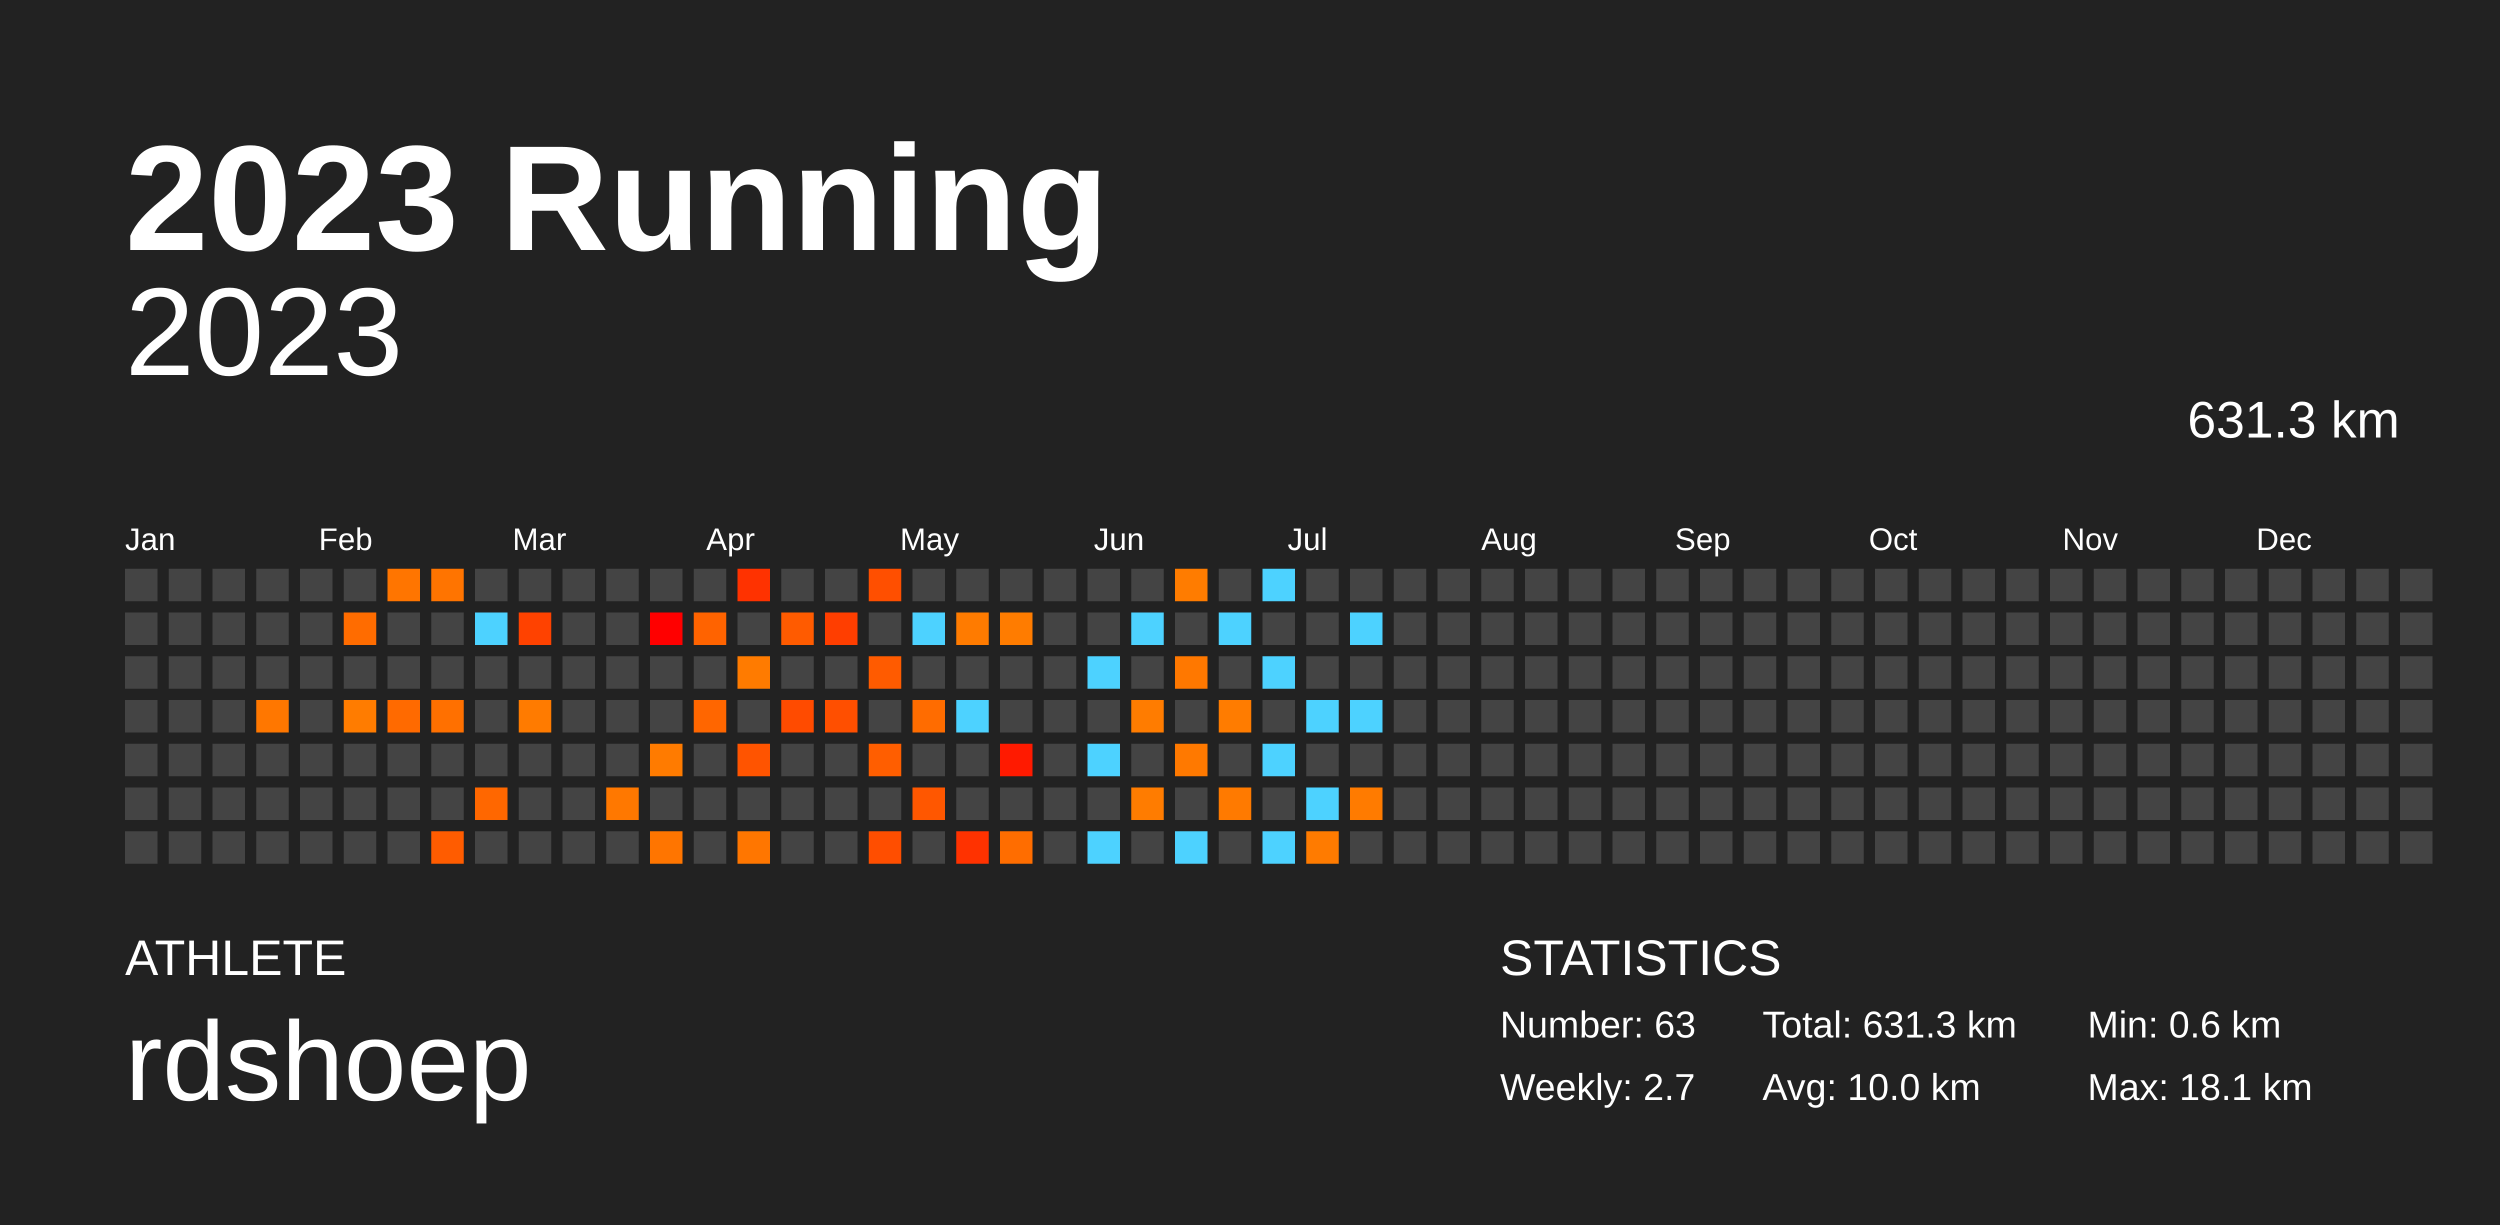
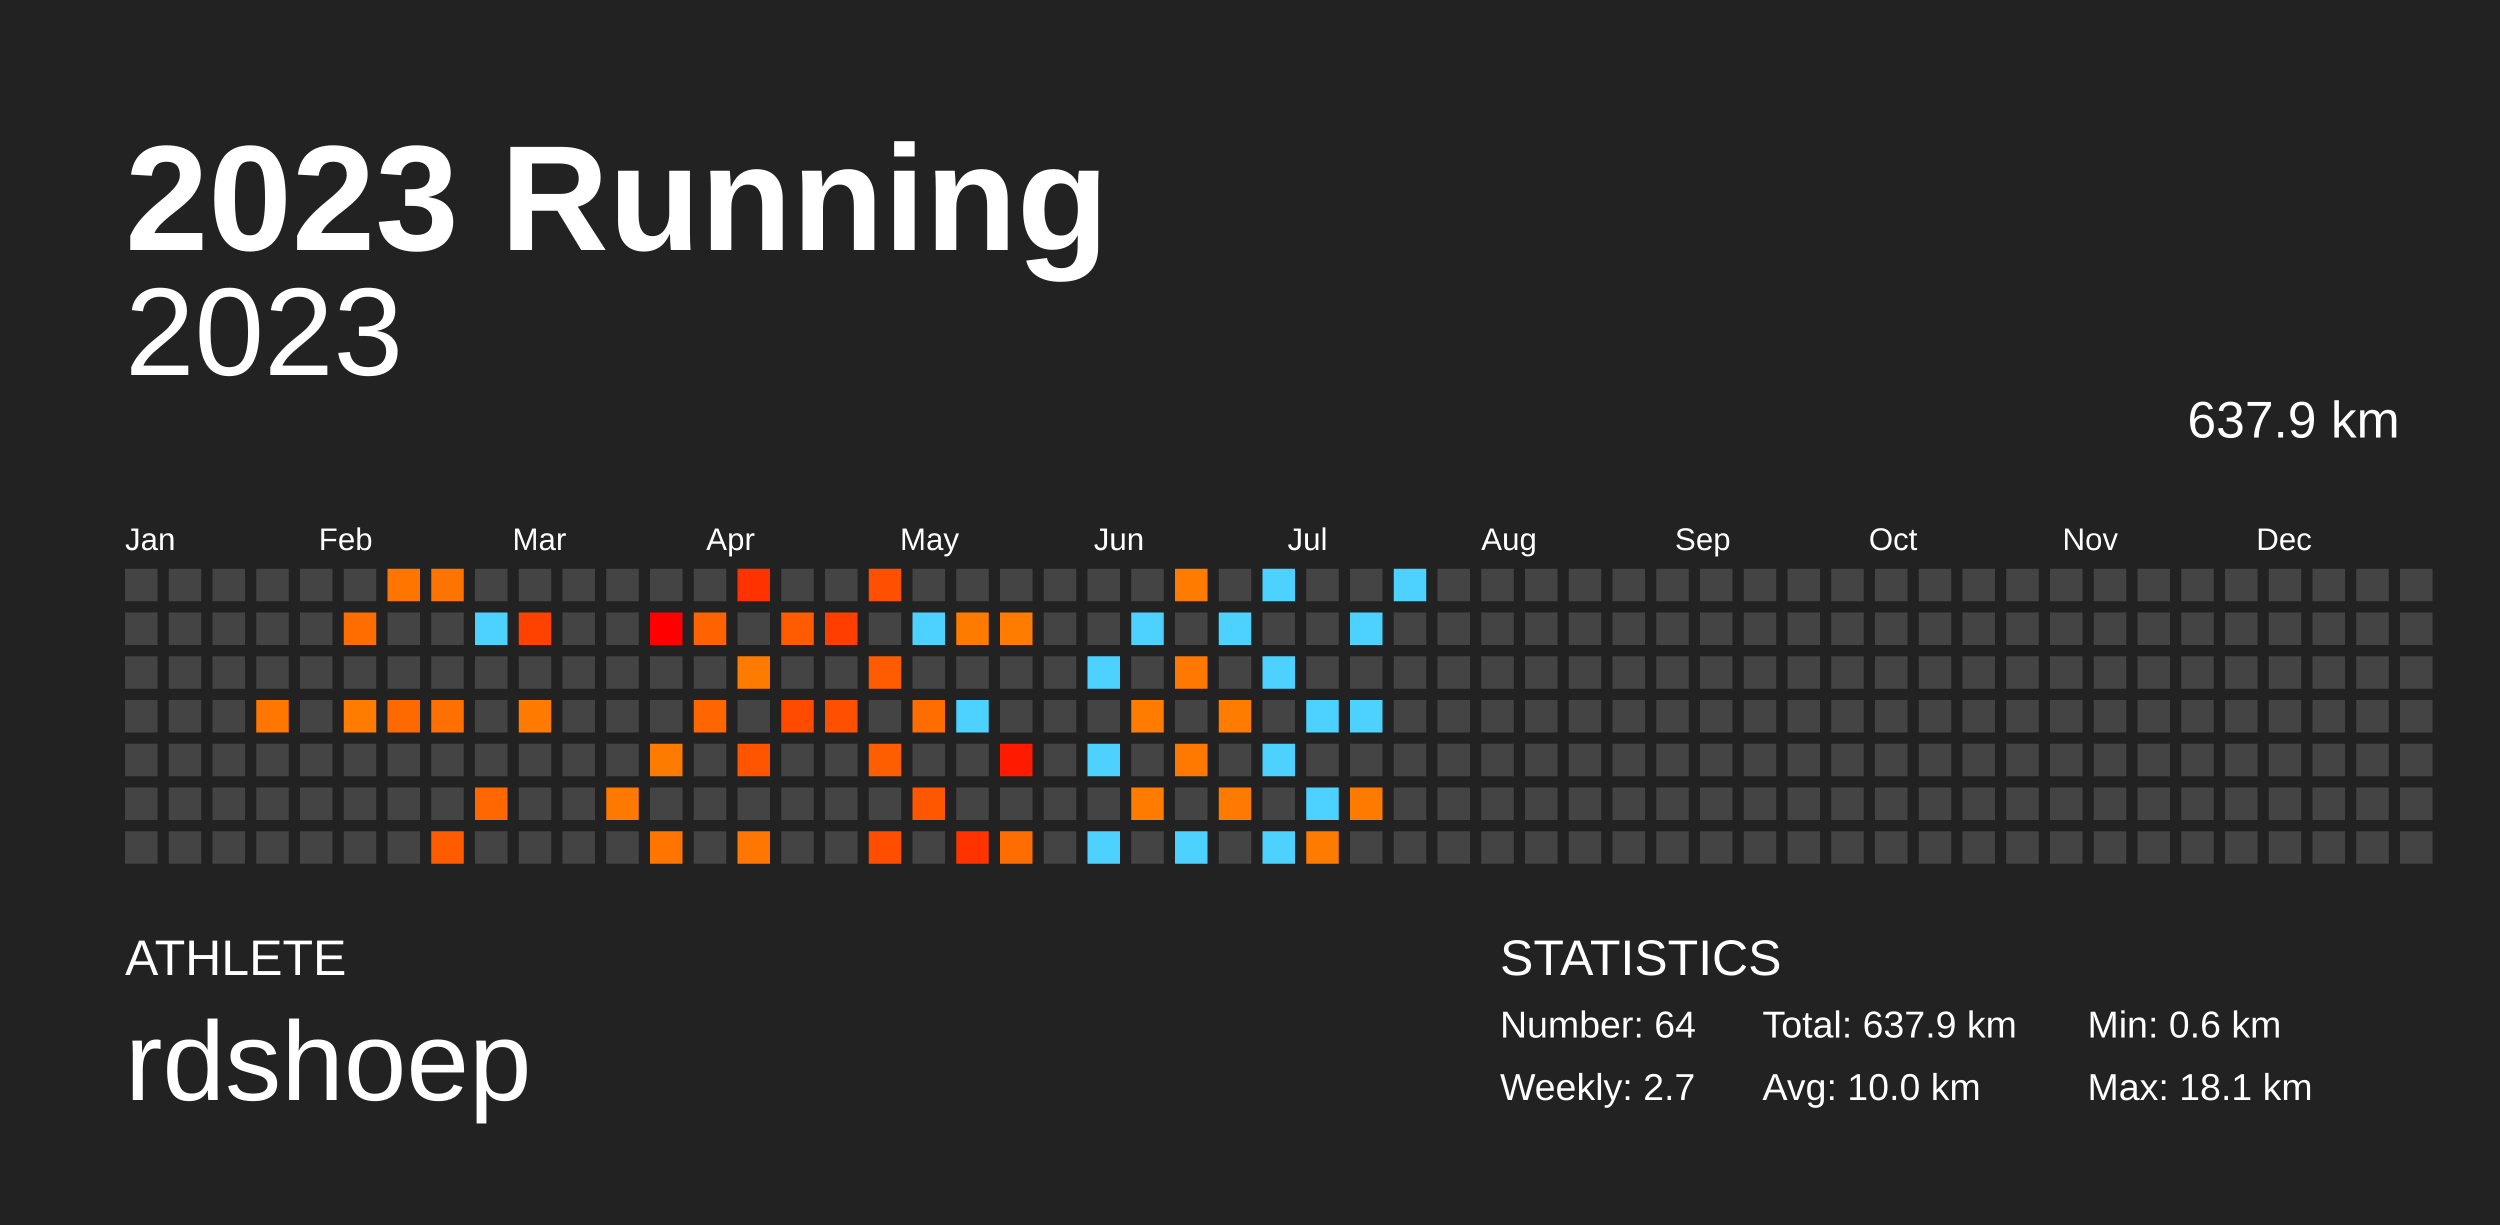
<svg xmlns="http://www.w3.org/2000/svg" baseProfile="full" height="98mm" version="1.1" viewBox="0,0,200,98" width="200mm">
  <defs />
  <rect fill="#222222" height="98" width="200" x="0" y="0" />
  <text fill="#FFFFFF" style="font-size:12px; font-family:Arial; font-weight:bold;" x="10" y="20">2023 Running</text>
  <text fill="#FFFFFF" style="font-size:4px; font-family:Arial" x="10" y="78">ATHLETE</text>
  <text fill="#FFFFFF" style="font-size:9px; font-family:Arial" x="10" y="88">rdshoep</text>
  <text fill="#FFFFFF" style="font-size:4px; font-family:Arial" x="120" y="78">STATISTICS</text>
-   <text fill="#FFFFFF" style="font-size:3px; font-family:Arial" x="120" y="83">Number: 63</text>
+   <text fill="#FFFFFF" style="font-size:3px; font-family:Arial" x="120" y="83">Number: 64</text>
  <text fill="#FFFFFF" style="font-size:3px; font-family:Arial" x="120" y="88">Weekly: 2.7</text>
-   <text fill="#FFFFFF" style="font-size:3px; font-family:Arial" x="141" y="83">Total: 631.3 km</text>
+   <text fill="#FFFFFF" style="font-size:3px; font-family:Arial" x="141" y="83">Total: 637.9 km</text>
  <text fill="#FFFFFF" style="font-size:3px; font-family:Arial" x="141" y="88">Avg: 10.0 km</text>
  <text fill="#FFFFFF" style="font-size:3px; font-family:Arial" x="167" y="83">Min: 0.6 km</text>
  <text fill="#FFFFFF" style="font-size:3px; font-family:Arial" x="167" y="88">Max: 18.1 km</text>
  <text alignment-baseline="hanging" fill="#FFFFFF" style="font-size:10.0px; font-family:Arial;" x="10" y="30">2023</text>
-   <text alignment-baseline="hanging" fill="#FFFFFF" style="font-size:4.125px; font-family:Arial;" x="175" y="35">631.3 km</text>
+   <text alignment-baseline="hanging" fill="#FFFFFF" style="font-size:4.125px; font-family:Arial;" x="175" y="35">637.9 km</text>
  <text fill="#FFFFFF" style="font-size:2.5px; font-family:Arial" x="10.0" y="44">Jan</text>
  <text fill="#FFFFFF" style="font-size:2.5px; font-family:Arial" x="25.5" y="44">Feb</text>
  <text fill="#FFFFFF" style="font-size:2.5px; font-family:Arial" x="41.0" y="44">Mar</text>
  <text fill="#FFFFFF" style="font-size:2.5px; font-family:Arial" x="56.5" y="44">Apr</text>
  <text fill="#FFFFFF" style="font-size:2.5px; font-family:Arial" x="72.0" y="44">May</text>
  <text fill="#FFFFFF" style="font-size:2.5px; font-family:Arial" x="87.5" y="44">Jun</text>
  <text fill="#FFFFFF" style="font-size:2.5px; font-family:Arial" x="103.0" y="44">Jul</text>
  <text fill="#FFFFFF" style="font-size:2.5px; font-family:Arial" x="118.5" y="44">Aug</text>
  <text fill="#FFFFFF" style="font-size:2.5px; font-family:Arial" x="134.0" y="44">Sep</text>
  <text fill="#FFFFFF" style="font-size:2.5px; font-family:Arial" x="149.5" y="44">Oct</text>
  <text fill="#FFFFFF" style="font-size:2.5px; font-family:Arial" x="165.0" y="44">Nov</text>
  <text fill="#FFFFFF" style="font-size:2.5px; font-family:Arial" x="180.5" y="44">Dec</text>
  <rect fill="#444444" height="2.6" width="2.6" x="10.0" y="45.5" />
  <rect fill="#444444" height="2.6" width="2.6" x="10.0" y="49.0" />
  <rect fill="#444444" height="2.6" width="2.6" x="10.0" y="52.5" />
  <rect fill="#444444" height="2.6" width="2.6" x="10.0" y="56.0" />
  <rect fill="#444444" height="2.6" width="2.6" x="10.0" y="59.5" />
  <rect fill="#444444" height="2.6" width="2.6" x="10.0" y="63.0" />
  <rect fill="#444444" height="2.6" width="2.6" x="10.0" y="66.5" />
  <rect fill="#444444" height="2.6" width="2.6" x="13.5" y="45.5" />
  <rect fill="#444444" height="2.6" width="2.6" x="13.5" y="49.0" />
  <rect fill="#444444" height="2.6" width="2.6" x="13.5" y="52.5" />
  <rect fill="#444444" height="2.6" width="2.6" x="13.5" y="56.0" />
  <rect fill="#444444" height="2.6" width="2.6" x="13.5" y="59.5" />
  <rect fill="#444444" height="2.6" width="2.6" x="13.5" y="63.0" />
  <rect fill="#444444" height="2.6" width="2.6" x="13.5" y="66.5" />
  <rect fill="#444444" height="2.6" width="2.6" x="17.0" y="45.5" />
  <rect fill="#444444" height="2.6" width="2.6" x="17.0" y="49.0" />
  <rect fill="#444444" height="2.6" width="2.6" x="17.0" y="52.5" />
  <rect fill="#444444" height="2.6" width="2.6" x="17.0" y="56.0" />
  <rect fill="#444444" height="2.6" width="2.6" x="17.0" y="59.5" />
  <rect fill="#444444" height="2.6" width="2.6" x="17.0" y="63.0" />
  <rect fill="#444444" height="2.6" width="2.6" x="17.0" y="66.5" />
  <rect fill="#444444" height="2.6" width="2.6" x="20.5" y="45.5" />
  <rect fill="#444444" height="2.6" width="2.6" x="20.5" y="49.0" />
  <rect fill="#444444" height="2.6" width="2.6" x="20.5" y="52.5" />
  <rect fill="#ff7700" height="2.6" width="2.6" x="20.5" y="56.0" />
  <rect fill="#444444" height="2.6" width="2.6" x="20.5" y="59.5" />
  <rect fill="#444444" height="2.6" width="2.6" x="20.5" y="63.0" />
  <rect fill="#444444" height="2.6" width="2.6" x="20.5" y="66.5" />
  <rect fill="#444444" height="2.6" width="2.6" x="24.0" y="45.5" />
  <rect fill="#444444" height="2.6" width="2.6" x="24.0" y="49.0" />
  <rect fill="#444444" height="2.6" width="2.6" x="24.0" y="52.5" />
  <rect fill="#444444" height="2.6" width="2.6" x="24.0" y="56.0" />
  <rect fill="#444444" height="2.6" width="2.6" x="24.0" y="59.5" />
  <rect fill="#444444" height="2.6" width="2.6" x="24.0" y="63.0" />
  <rect fill="#444444" height="2.6" width="2.6" x="24.0" y="66.5" />
  <rect fill="#444444" height="2.6" width="2.6" x="27.5" y="45.5" />
  <rect fill="#ff6c00" height="2.6" width="2.6" x="27.5" y="49.0" />
  <rect fill="#444444" height="2.6" width="2.6" x="27.5" y="52.5" />
  <rect fill="#ff7c00" height="2.6" width="2.6" x="27.5" y="56.0" />
  <rect fill="#444444" height="2.6" width="2.6" x="27.5" y="59.5" />
  <rect fill="#444444" height="2.6" width="2.6" x="27.5" y="63.0" />
  <rect fill="#444444" height="2.6" width="2.6" x="27.5" y="66.5" />
  <rect fill="#ff7500" height="2.6" width="2.6" x="31.0" y="45.5" />
  <rect fill="#444444" height="2.6" width="2.6" x="31.0" y="49.0" />
  <rect fill="#444444" height="2.6" width="2.6" x="31.0" y="52.5" />
  <rect fill="#ff6a00" height="2.6" width="2.6" x="31.0" y="56.0" />
  <rect fill="#444444" height="2.6" width="2.6" x="31.0" y="59.5" />
  <rect fill="#444444" height="2.6" width="2.6" x="31.0" y="63.0" />
  <rect fill="#444444" height="2.6" width="2.6" x="31.0" y="66.5" />
  <rect fill="#ff7400" height="2.6" width="2.6" x="34.5" y="45.5" />
  <rect fill="#444444" height="2.6" width="2.6" x="34.5" y="49.0" />
  <rect fill="#444444" height="2.6" width="2.6" x="34.5" y="52.5" />
  <rect fill="#ff7000" height="2.6" width="2.6" x="34.5" y="56.0" />
  <rect fill="#444444" height="2.6" width="2.6" x="34.5" y="59.5" />
  <rect fill="#444444" height="2.6" width="2.6" x="34.5" y="63.0" />
  <rect fill="#ff5c00" height="2.6" width="2.6" x="34.5" y="66.5" />
  <rect fill="#444444" height="2.6" width="2.6" x="38.0" y="45.5" />
  <rect fill="#4dd2ff" height="2.6" width="2.6" x="38.0" y="49.0" />
  <rect fill="#444444" height="2.6" width="2.6" x="38.0" y="52.5" />
  <rect fill="#444444" height="2.6" width="2.6" x="38.0" y="56.0" />
  <rect fill="#444444" height="2.6" width="2.6" x="38.0" y="59.5" />
  <rect fill="#ff6700" height="2.6" width="2.6" x="38.0" y="63.0" />
  <rect fill="#444444" height="2.6" width="2.6" x="38.0" y="66.5" />
  <rect fill="#444444" height="2.6" width="2.6" x="41.5" y="45.5" />
  <rect fill="#ff4200" height="2.6" width="2.6" x="41.5" y="49.0" />
  <rect fill="#444444" height="2.6" width="2.6" x="41.5" y="52.5" />
  <rect fill="#ff7b00" height="2.6" width="2.6" x="41.5" y="56.0" />
  <rect fill="#444444" height="2.6" width="2.6" x="41.5" y="59.5" />
  <rect fill="#444444" height="2.6" width="2.6" x="41.5" y="63.0" />
  <rect fill="#444444" height="2.6" width="2.6" x="41.5" y="66.5" />
  <rect fill="#444444" height="2.6" width="2.6" x="45.0" y="45.5" />
  <rect fill="#444444" height="2.6" width="2.6" x="45.0" y="49.0" />
  <rect fill="#444444" height="2.6" width="2.6" x="45.0" y="52.5" />
  <rect fill="#444444" height="2.6" width="2.6" x="45.0" y="56.0" />
  <rect fill="#444444" height="2.6" width="2.6" x="45.0" y="59.5" />
  <rect fill="#444444" height="2.6" width="2.6" x="45.0" y="63.0" />
  <rect fill="#444444" height="2.6" width="2.6" x="45.0" y="66.5" />
  <rect fill="#444444" height="2.6" width="2.6" x="48.5" y="45.5" />
  <rect fill="#444444" height="2.6" width="2.6" x="48.5" y="49.0" />
  <rect fill="#444444" height="2.6" width="2.6" x="48.5" y="52.5" />
  <rect fill="#444444" height="2.6" width="2.6" x="48.5" y="56.0" />
  <rect fill="#444444" height="2.6" width="2.6" x="48.5" y="59.5" />
  <rect fill="#ff7800" height="2.6" width="2.6" x="48.5" y="63.0" />
  <rect fill="#444444" height="2.6" width="2.6" x="48.5" y="66.5" />
  <rect fill="#444444" height="2.6" width="2.6" x="52.0" y="45.5" />
  <rect fill="#ff0000" height="2.6" width="2.6" x="52.0" y="49.0" />
  <rect fill="#444444" height="2.6" width="2.6" x="52.0" y="52.5" />
  <rect fill="#444444" height="2.6" width="2.6" x="52.0" y="56.0" />
  <rect fill="#ff7b00" height="2.6" width="2.6" x="52.0" y="59.5" />
  <rect fill="#444444" height="2.6" width="2.6" x="52.0" y="63.0" />
  <rect fill="#ff7500" height="2.6" width="2.6" x="52.0" y="66.5" />
  <rect fill="#444444" height="2.6" width="2.6" x="55.5" y="45.5" />
  <rect fill="#ff6300" height="2.6" width="2.6" x="55.5" y="49.0" />
  <rect fill="#444444" height="2.6" width="2.6" x="55.5" y="52.5" />
  <rect fill="#ff6600" height="2.6" width="2.6" x="55.5" y="56.0" />
  <rect fill="#444444" height="2.6" width="2.6" x="55.5" y="59.5" />
  <rect fill="#444444" height="2.6" width="2.6" x="55.5" y="63.0" />
  <rect fill="#444444" height="2.6" width="2.6" x="55.5" y="66.5" />
  <rect fill="#ff3200" height="2.6" width="2.6" x="59.0" y="45.5" />
  <rect fill="#444444" height="2.6" width="2.6" x="59.0" y="49.0" />
  <rect fill="#ff7b00" height="2.6" width="2.6" x="59.0" y="52.5" />
  <rect fill="#444444" height="2.6" width="2.6" x="59.0" y="56.0" />
  <rect fill="#ff5400" height="2.6" width="2.6" x="59.0" y="59.5" />
  <rect fill="#444444" height="2.6" width="2.6" x="59.0" y="63.0" />
  <rect fill="#ff7600" height="2.6" width="2.6" x="59.0" y="66.5" />
  <rect fill="#444444" height="2.6" width="2.6" x="62.5" y="45.5" />
  <rect fill="#ff5b00" height="2.6" width="2.6" x="62.5" y="49.0" />
  <rect fill="#444444" height="2.6" width="2.6" x="62.5" y="52.5" />
  <rect fill="#ff4b00" height="2.6" width="2.6" x="62.5" y="56.0" />
  <rect fill="#444444" height="2.6" width="2.6" x="62.5" y="59.5" />
  <rect fill="#444444" height="2.6" width="2.6" x="62.5" y="63.0" />
  <rect fill="#444444" height="2.6" width="2.6" x="62.5" y="66.5" />
  <rect fill="#444444" height="2.6" width="2.6" x="66.0" y="45.5" />
  <rect fill="#ff3e00" height="2.6" width="2.6" x="66.0" y="49.0" />
  <rect fill="#444444" height="2.6" width="2.6" x="66.0" y="52.5" />
  <rect fill="#ff4f00" height="2.6" width="2.6" x="66.0" y="56.0" />
  <rect fill="#444444" height="2.6" width="2.6" x="66.0" y="59.5" />
  <rect fill="#444444" height="2.6" width="2.6" x="66.0" y="63.0" />
  <rect fill="#444444" height="2.6" width="2.6" x="66.0" y="66.5" />
  <rect fill="#ff4f00" height="2.6" width="2.6" x="69.5" y="45.5" />
  <rect fill="#444444" height="2.6" width="2.6" x="69.5" y="49.0" />
  <rect fill="#ff5b00" height="2.6" width="2.6" x="69.5" y="52.5" />
  <rect fill="#444444" height="2.6" width="2.6" x="69.5" y="56.0" />
  <rect fill="#ff5e00" height="2.6" width="2.6" x="69.5" y="59.5" />
  <rect fill="#444444" height="2.6" width="2.6" x="69.5" y="63.0" />
  <rect fill="#ff4e00" height="2.6" width="2.6" x="69.5" y="66.5" />
  <rect fill="#444444" height="2.6" width="2.6" x="73.0" y="45.5" />
  <rect fill="#4dd2ff" height="2.6" width="2.6" x="73.0" y="49.0" />
  <rect fill="#444444" height="2.6" width="2.6" x="73.0" y="52.5" />
  <rect fill="#ff6c00" height="2.6" width="2.6" x="73.0" y="56.0" />
  <rect fill="#444444" height="2.6" width="2.6" x="73.0" y="59.5" />
  <rect fill="#ff5700" height="2.6" width="2.6" x="73.0" y="63.0" />
  <rect fill="#444444" height="2.6" width="2.6" x="73.0" y="66.5" />
  <rect fill="#444444" height="2.6" width="2.6" x="76.5" y="45.5" />
  <rect fill="#ff7b00" height="2.6" width="2.6" x="76.5" y="49.0" />
  <rect fill="#444444" height="2.6" width="2.6" x="76.5" y="52.5" />
  <rect fill="#4dd2ff" height="2.6" width="2.6" x="76.5" y="56.0" />
  <rect fill="#444444" height="2.6" width="2.6" x="76.5" y="59.5" />
  <rect fill="#444444" height="2.6" width="2.6" x="76.5" y="63.0" />
  <rect fill="#ff3200" height="2.6" width="2.6" x="76.5" y="66.5" />
  <rect fill="#444444" height="2.6" width="2.6" x="80.0" y="45.5" />
  <rect fill="#ff7c00" height="2.6" width="2.6" x="80.0" y="49.0" />
  <rect fill="#444444" height="2.6" width="2.6" x="80.0" y="52.5" />
  <rect fill="#444444" height="2.6" width="2.6" x="80.0" y="56.0" />
  <rect fill="#ff1a00" height="2.6" width="2.6" x="80.0" y="59.5" />
  <rect fill="#444444" height="2.6" width="2.6" x="80.0" y="63.0" />
  <rect fill="#ff6d00" height="2.6" width="2.6" x="80.0" y="66.5" />
  <rect fill="#444444" height="2.6" width="2.6" x="83.5" y="45.5" />
  <rect fill="#444444" height="2.6" width="2.6" x="83.5" y="49.0" />
  <rect fill="#444444" height="2.6" width="2.6" x="83.5" y="52.5" />
  <rect fill="#444444" height="2.6" width="2.6" x="83.5" y="56.0" />
  <rect fill="#444444" height="2.6" width="2.6" x="83.5" y="59.5" />
  <rect fill="#444444" height="2.6" width="2.6" x="83.5" y="63.0" />
  <rect fill="#444444" height="2.6" width="2.6" x="83.5" y="66.5" />
  <rect fill="#444444" height="2.6" width="2.6" x="87.0" y="45.5" />
  <rect fill="#444444" height="2.6" width="2.6" x="87.0" y="49.0" />
  <rect fill="#4dd2ff" height="2.6" width="2.6" x="87.0" y="52.5" />
  <rect fill="#444444" height="2.6" width="2.6" x="87.0" y="56.0" />
  <rect fill="#4dd2ff" height="2.6" width="2.6" x="87.0" y="59.5" />
  <rect fill="#444444" height="2.6" width="2.6" x="87.0" y="63.0" />
  <rect fill="#4dd2ff" height="2.6" width="2.6" x="87.0" y="66.5" />
  <rect fill="#444444" height="2.6" width="2.6" x="90.5" y="45.5" />
  <rect fill="#4dd2ff" height="2.6" width="2.6" x="90.5" y="49.0" />
  <rect fill="#444444" height="2.6" width="2.6" x="90.5" y="52.5" />
  <rect fill="#ff7c00" height="2.6" width="2.6" x="90.5" y="56.0" />
  <rect fill="#444444" height="2.6" width="2.6" x="90.5" y="59.5" />
  <rect fill="#ff7c00" height="2.6" width="2.6" x="90.5" y="63.0" />
  <rect fill="#444444" height="2.6" width="2.6" x="90.5" y="66.5" />
  <rect fill="#ff7c00" height="2.6" width="2.6" x="94.0" y="45.5" />
  <rect fill="#444444" height="2.6" width="2.6" x="94.0" y="49.0" />
  <rect fill="#ff7800" height="2.6" width="2.6" x="94.0" y="52.5" />
  <rect fill="#444444" height="2.6" width="2.6" x="94.0" y="56.0" />
  <rect fill="#ff7900" height="2.6" width="2.6" x="94.0" y="59.5" />
  <rect fill="#444444" height="2.6" width="2.6" x="94.0" y="63.0" />
  <rect fill="#4dd2ff" height="2.6" width="2.6" x="94.0" y="66.5" />
  <rect fill="#444444" height="2.6" width="2.6" x="97.5" y="45.5" />
  <rect fill="#4dd2ff" height="2.6" width="2.6" x="97.5" y="49.0" />
  <rect fill="#444444" height="2.6" width="2.6" x="97.5" y="52.5" />
  <rect fill="#ff7c00" height="2.6" width="2.6" x="97.5" y="56.0" />
  <rect fill="#444444" height="2.6" width="2.6" x="97.5" y="59.5" />
  <rect fill="#ff7a00" height="2.6" width="2.6" x="97.5" y="63.0" />
  <rect fill="#444444" height="2.6" width="2.6" x="97.5" y="66.5" />
  <rect fill="#4dd2ff" height="2.6" width="2.6" x="101.0" y="45.5" />
  <rect fill="#444444" height="2.6" width="2.6" x="101.0" y="49.0" />
  <rect fill="#4dd2ff" height="2.6" width="2.6" x="101.0" y="52.5" />
  <rect fill="#444444" height="2.6" width="2.6" x="101.0" y="56.0" />
  <rect fill="#4dd2ff" height="2.6" width="2.6" x="101.0" y="59.5" />
  <rect fill="#444444" height="2.6" width="2.6" x="101.0" y="63.0" />
  <rect fill="#4dd2ff" height="2.6" width="2.6" x="101.0" y="66.5" />
  <rect fill="#444444" height="2.6" width="2.6" x="104.5" y="45.5" />
  <rect fill="#444444" height="2.6" width="2.6" x="104.5" y="49.0" />
  <rect fill="#444444" height="2.6" width="2.6" x="104.5" y="52.5" />
  <rect fill="#4dd2ff" height="2.6" width="2.6" x="104.5" y="56.0" />
  <rect fill="#444444" height="2.6" width="2.6" x="104.5" y="59.5" />
  <rect fill="#4dd2ff" height="2.6" width="2.6" x="104.5" y="63.0" />
  <rect fill="#ff7b00" height="2.6" width="2.6" x="104.5" y="66.5" />
  <rect fill="#444444" height="2.6" width="2.6" x="108.0" y="45.5" />
  <rect fill="#4dd2ff" height="2.6" width="2.6" x="108.0" y="49.0" />
  <rect fill="#444444" height="2.6" width="2.6" x="108.0" y="52.5" />
  <rect fill="#4dd2ff" height="2.6" width="2.6" x="108.0" y="56.0" />
  <rect fill="#444444" height="2.6" width="2.6" x="108.0" y="59.5" />
  <rect fill="#ff7b00" height="2.6" width="2.6" x="108.0" y="63.0" />
  <rect fill="#444444" height="2.6" width="2.6" x="108.0" y="66.5" />
-   <rect fill="#444444" height="2.6" width="2.6" x="111.5" y="45.5" />
+   <rect fill="#4dd2ff" height="2.6" width="2.6" x="111.5" y="45.5" />
  <rect fill="#444444" height="2.6" width="2.6" x="111.5" y="49.0" />
  <rect fill="#444444" height="2.6" width="2.6" x="111.5" y="52.5" />
  <rect fill="#444444" height="2.6" width="2.6" x="111.5" y="56.0" />
  <rect fill="#444444" height="2.6" width="2.6" x="111.5" y="59.5" />
  <rect fill="#444444" height="2.6" width="2.6" x="111.5" y="63.0" />
  <rect fill="#444444" height="2.6" width="2.6" x="111.5" y="66.5" />
  <rect fill="#444444" height="2.6" width="2.6" x="115.0" y="45.5" />
  <rect fill="#444444" height="2.6" width="2.6" x="115.0" y="49.0" />
  <rect fill="#444444" height="2.6" width="2.6" x="115.0" y="52.5" />
  <rect fill="#444444" height="2.6" width="2.6" x="115.0" y="56.0" />
  <rect fill="#444444" height="2.6" width="2.6" x="115.0" y="59.5" />
  <rect fill="#444444" height="2.6" width="2.6" x="115.0" y="63.0" />
  <rect fill="#444444" height="2.6" width="2.6" x="115.0" y="66.5" />
  <rect fill="#444444" height="2.6" width="2.6" x="118.5" y="45.5" />
  <rect fill="#444444" height="2.6" width="2.6" x="118.5" y="49.0" />
  <rect fill="#444444" height="2.6" width="2.6" x="118.5" y="52.5" />
  <rect fill="#444444" height="2.6" width="2.6" x="118.5" y="56.0" />
  <rect fill="#444444" height="2.6" width="2.6" x="118.5" y="59.5" />
  <rect fill="#444444" height="2.6" width="2.6" x="118.5" y="63.0" />
  <rect fill="#444444" height="2.6" width="2.6" x="118.5" y="66.5" />
  <rect fill="#444444" height="2.6" width="2.6" x="122.0" y="45.5" />
  <rect fill="#444444" height="2.6" width="2.6" x="122.0" y="49.0" />
  <rect fill="#444444" height="2.6" width="2.6" x="122.0" y="52.5" />
  <rect fill="#444444" height="2.6" width="2.6" x="122.0" y="56.0" />
  <rect fill="#444444" height="2.6" width="2.6" x="122.0" y="59.5" />
  <rect fill="#444444" height="2.6" width="2.6" x="122.0" y="63.0" />
  <rect fill="#444444" height="2.6" width="2.6" x="122.0" y="66.5" />
  <rect fill="#444444" height="2.6" width="2.6" x="125.5" y="45.5" />
  <rect fill="#444444" height="2.6" width="2.6" x="125.5" y="49.0" />
  <rect fill="#444444" height="2.6" width="2.6" x="125.5" y="52.5" />
  <rect fill="#444444" height="2.6" width="2.6" x="125.5" y="56.0" />
  <rect fill="#444444" height="2.6" width="2.6" x="125.5" y="59.5" />
  <rect fill="#444444" height="2.6" width="2.6" x="125.5" y="63.0" />
  <rect fill="#444444" height="2.6" width="2.6" x="125.5" y="66.5" />
  <rect fill="#444444" height="2.6" width="2.6" x="129.0" y="45.5" />
  <rect fill="#444444" height="2.6" width="2.6" x="129.0" y="49.0" />
  <rect fill="#444444" height="2.6" width="2.6" x="129.0" y="52.5" />
  <rect fill="#444444" height="2.6" width="2.6" x="129.0" y="56.0" />
  <rect fill="#444444" height="2.6" width="2.6" x="129.0" y="59.5" />
  <rect fill="#444444" height="2.6" width="2.6" x="129.0" y="63.0" />
  <rect fill="#444444" height="2.6" width="2.6" x="129.0" y="66.5" />
  <rect fill="#444444" height="2.6" width="2.6" x="132.5" y="45.5" />
  <rect fill="#444444" height="2.6" width="2.6" x="132.5" y="49.0" />
  <rect fill="#444444" height="2.6" width="2.6" x="132.5" y="52.5" />
  <rect fill="#444444" height="2.6" width="2.6" x="132.5" y="56.0" />
  <rect fill="#444444" height="2.6" width="2.6" x="132.5" y="59.5" />
  <rect fill="#444444" height="2.6" width="2.6" x="132.5" y="63.0" />
  <rect fill="#444444" height="2.6" width="2.6" x="132.5" y="66.5" />
  <rect fill="#444444" height="2.6" width="2.6" x="136.0" y="45.5" />
  <rect fill="#444444" height="2.6" width="2.6" x="136.0" y="49.0" />
  <rect fill="#444444" height="2.6" width="2.6" x="136.0" y="52.5" />
  <rect fill="#444444" height="2.6" width="2.6" x="136.0" y="56.0" />
  <rect fill="#444444" height="2.6" width="2.6" x="136.0" y="59.5" />
  <rect fill="#444444" height="2.6" width="2.6" x="136.0" y="63.0" />
  <rect fill="#444444" height="2.6" width="2.6" x="136.0" y="66.5" />
  <rect fill="#444444" height="2.6" width="2.6" x="139.5" y="45.5" />
  <rect fill="#444444" height="2.6" width="2.6" x="139.5" y="49.0" />
  <rect fill="#444444" height="2.6" width="2.6" x="139.5" y="52.5" />
  <rect fill="#444444" height="2.6" width="2.6" x="139.5" y="56.0" />
  <rect fill="#444444" height="2.6" width="2.6" x="139.5" y="59.5" />
  <rect fill="#444444" height="2.6" width="2.6" x="139.5" y="63.0" />
  <rect fill="#444444" height="2.6" width="2.6" x="139.5" y="66.5" />
  <rect fill="#444444" height="2.6" width="2.6" x="143.0" y="45.5" />
  <rect fill="#444444" height="2.6" width="2.6" x="143.0" y="49.0" />
  <rect fill="#444444" height="2.6" width="2.6" x="143.0" y="52.5" />
  <rect fill="#444444" height="2.6" width="2.6" x="143.0" y="56.0" />
  <rect fill="#444444" height="2.6" width="2.6" x="143.0" y="59.5" />
  <rect fill="#444444" height="2.6" width="2.6" x="143.0" y="63.0" />
  <rect fill="#444444" height="2.6" width="2.6" x="143.0" y="66.5" />
  <rect fill="#444444" height="2.6" width="2.6" x="146.5" y="45.5" />
  <rect fill="#444444" height="2.6" width="2.6" x="146.5" y="49.0" />
  <rect fill="#444444" height="2.6" width="2.6" x="146.5" y="52.5" />
  <rect fill="#444444" height="2.6" width="2.6" x="146.5" y="56.0" />
  <rect fill="#444444" height="2.6" width="2.6" x="146.5" y="59.5" />
  <rect fill="#444444" height="2.6" width="2.6" x="146.5" y="63.0" />
  <rect fill="#444444" height="2.6" width="2.6" x="146.5" y="66.5" />
  <rect fill="#444444" height="2.6" width="2.6" x="150.0" y="45.5" />
  <rect fill="#444444" height="2.6" width="2.6" x="150.0" y="49.0" />
  <rect fill="#444444" height="2.6" width="2.6" x="150.0" y="52.5" />
  <rect fill="#444444" height="2.6" width="2.6" x="150.0" y="56.0" />
  <rect fill="#444444" height="2.6" width="2.6" x="150.0" y="59.5" />
  <rect fill="#444444" height="2.6" width="2.6" x="150.0" y="63.0" />
  <rect fill="#444444" height="2.6" width="2.6" x="150.0" y="66.5" />
  <rect fill="#444444" height="2.6" width="2.6" x="153.5" y="45.5" />
  <rect fill="#444444" height="2.6" width="2.6" x="153.5" y="49.0" />
  <rect fill="#444444" height="2.6" width="2.6" x="153.5" y="52.5" />
  <rect fill="#444444" height="2.6" width="2.6" x="153.5" y="56.0" />
  <rect fill="#444444" height="2.6" width="2.6" x="153.5" y="59.5" />
  <rect fill="#444444" height="2.6" width="2.6" x="153.5" y="63.0" />
  <rect fill="#444444" height="2.6" width="2.6" x="153.5" y="66.5" />
  <rect fill="#444444" height="2.6" width="2.6" x="157.0" y="45.5" />
  <rect fill="#444444" height="2.6" width="2.6" x="157.0" y="49.0" />
  <rect fill="#444444" height="2.6" width="2.6" x="157.0" y="52.5" />
  <rect fill="#444444" height="2.6" width="2.6" x="157.0" y="56.0" />
  <rect fill="#444444" height="2.6" width="2.6" x="157.0" y="59.5" />
  <rect fill="#444444" height="2.6" width="2.6" x="157.0" y="63.0" />
  <rect fill="#444444" height="2.6" width="2.6" x="157.0" y="66.5" />
  <rect fill="#444444" height="2.6" width="2.6" x="160.5" y="45.5" />
  <rect fill="#444444" height="2.6" width="2.6" x="160.5" y="49.0" />
  <rect fill="#444444" height="2.6" width="2.6" x="160.5" y="52.5" />
  <rect fill="#444444" height="2.6" width="2.6" x="160.5" y="56.0" />
  <rect fill="#444444" height="2.6" width="2.6" x="160.5" y="59.5" />
  <rect fill="#444444" height="2.6" width="2.6" x="160.5" y="63.0" />
  <rect fill="#444444" height="2.6" width="2.6" x="160.5" y="66.5" />
  <rect fill="#444444" height="2.6" width="2.6" x="164.0" y="45.5" />
  <rect fill="#444444" height="2.6" width="2.6" x="164.0" y="49.0" />
  <rect fill="#444444" height="2.6" width="2.6" x="164.0" y="52.5" />
  <rect fill="#444444" height="2.6" width="2.6" x="164.0" y="56.0" />
  <rect fill="#444444" height="2.6" width="2.6" x="164.0" y="59.5" />
  <rect fill="#444444" height="2.6" width="2.6" x="164.0" y="63.0" />
  <rect fill="#444444" height="2.6" width="2.6" x="164.0" y="66.5" />
  <rect fill="#444444" height="2.6" width="2.6" x="167.5" y="45.5" />
  <rect fill="#444444" height="2.6" width="2.6" x="167.5" y="49.0" />
  <rect fill="#444444" height="2.6" width="2.6" x="167.5" y="52.5" />
  <rect fill="#444444" height="2.6" width="2.6" x="167.5" y="56.0" />
  <rect fill="#444444" height="2.6" width="2.6" x="167.5" y="59.5" />
  <rect fill="#444444" height="2.6" width="2.6" x="167.5" y="63.0" />
  <rect fill="#444444" height="2.6" width="2.6" x="167.5" y="66.5" />
  <rect fill="#444444" height="2.6" width="2.6" x="171.0" y="45.5" />
  <rect fill="#444444" height="2.6" width="2.6" x="171.0" y="49.0" />
  <rect fill="#444444" height="2.6" width="2.6" x="171.0" y="52.5" />
  <rect fill="#444444" height="2.6" width="2.6" x="171.0" y="56.0" />
  <rect fill="#444444" height="2.6" width="2.6" x="171.0" y="59.5" />
  <rect fill="#444444" height="2.6" width="2.6" x="171.0" y="63.0" />
  <rect fill="#444444" height="2.6" width="2.6" x="171.0" y="66.5" />
  <rect fill="#444444" height="2.6" width="2.6" x="174.5" y="45.5" />
  <rect fill="#444444" height="2.6" width="2.6" x="174.5" y="49.0" />
  <rect fill="#444444" height="2.6" width="2.6" x="174.5" y="52.5" />
  <rect fill="#444444" height="2.6" width="2.6" x="174.5" y="56.0" />
  <rect fill="#444444" height="2.6" width="2.6" x="174.5" y="59.5" />
  <rect fill="#444444" height="2.6" width="2.6" x="174.5" y="63.0" />
  <rect fill="#444444" height="2.6" width="2.6" x="174.5" y="66.5" />
  <rect fill="#444444" height="2.6" width="2.6" x="178.0" y="45.5" />
  <rect fill="#444444" height="2.6" width="2.6" x="178.0" y="49.0" />
  <rect fill="#444444" height="2.6" width="2.6" x="178.0" y="52.5" />
  <rect fill="#444444" height="2.6" width="2.6" x="178.0" y="56.0" />
  <rect fill="#444444" height="2.6" width="2.6" x="178.0" y="59.5" />
  <rect fill="#444444" height="2.6" width="2.6" x="178.0" y="63.0" />
  <rect fill="#444444" height="2.6" width="2.6" x="178.0" y="66.5" />
  <rect fill="#444444" height="2.6" width="2.6" x="181.5" y="45.5" />
  <rect fill="#444444" height="2.6" width="2.6" x="181.5" y="49.0" />
  <rect fill="#444444" height="2.6" width="2.6" x="181.5" y="52.5" />
  <rect fill="#444444" height="2.6" width="2.6" x="181.5" y="56.0" />
  <rect fill="#444444" height="2.6" width="2.6" x="181.5" y="59.5" />
  <rect fill="#444444" height="2.6" width="2.6" x="181.5" y="63.0" />
  <rect fill="#444444" height="2.6" width="2.6" x="181.5" y="66.5" />
  <rect fill="#444444" height="2.6" width="2.6" x="185.0" y="45.5" />
  <rect fill="#444444" height="2.6" width="2.6" x="185.0" y="49.0" />
  <rect fill="#444444" height="2.6" width="2.6" x="185.0" y="52.5" />
  <rect fill="#444444" height="2.6" width="2.6" x="185.0" y="56.0" />
  <rect fill="#444444" height="2.6" width="2.6" x="185.0" y="59.5" />
  <rect fill="#444444" height="2.6" width="2.6" x="185.0" y="63.0" />
  <rect fill="#444444" height="2.6" width="2.6" x="185.0" y="66.5" />
  <rect fill="#444444" height="2.6" width="2.6" x="188.5" y="45.5" />
  <rect fill="#444444" height="2.6" width="2.6" x="188.5" y="49.0" />
  <rect fill="#444444" height="2.6" width="2.6" x="188.5" y="52.5" />
  <rect fill="#444444" height="2.6" width="2.6" x="188.5" y="56.0" />
  <rect fill="#444444" height="2.6" width="2.6" x="188.5" y="59.5" />
  <rect fill="#444444" height="2.6" width="2.6" x="188.5" y="63.0" />
  <rect fill="#444444" height="2.6" width="2.6" x="188.5" y="66.5" />
  <rect fill="#444444" height="2.6" width="2.6" x="192.0" y="45.5" />
  <rect fill="#444444" height="2.6" width="2.6" x="192.0" y="49.0" />
  <rect fill="#444444" height="2.6" width="2.6" x="192.0" y="52.5" />
  <rect fill="#444444" height="2.6" width="2.6" x="192.0" y="56.0" />
  <rect fill="#444444" height="2.6" width="2.6" x="192.0" y="59.5" />
  <rect fill="#444444" height="2.6" width="2.6" x="192.0" y="63.0" />
  <rect fill="#444444" height="2.6" width="2.6" x="192.0" y="66.5" />
</svg>
